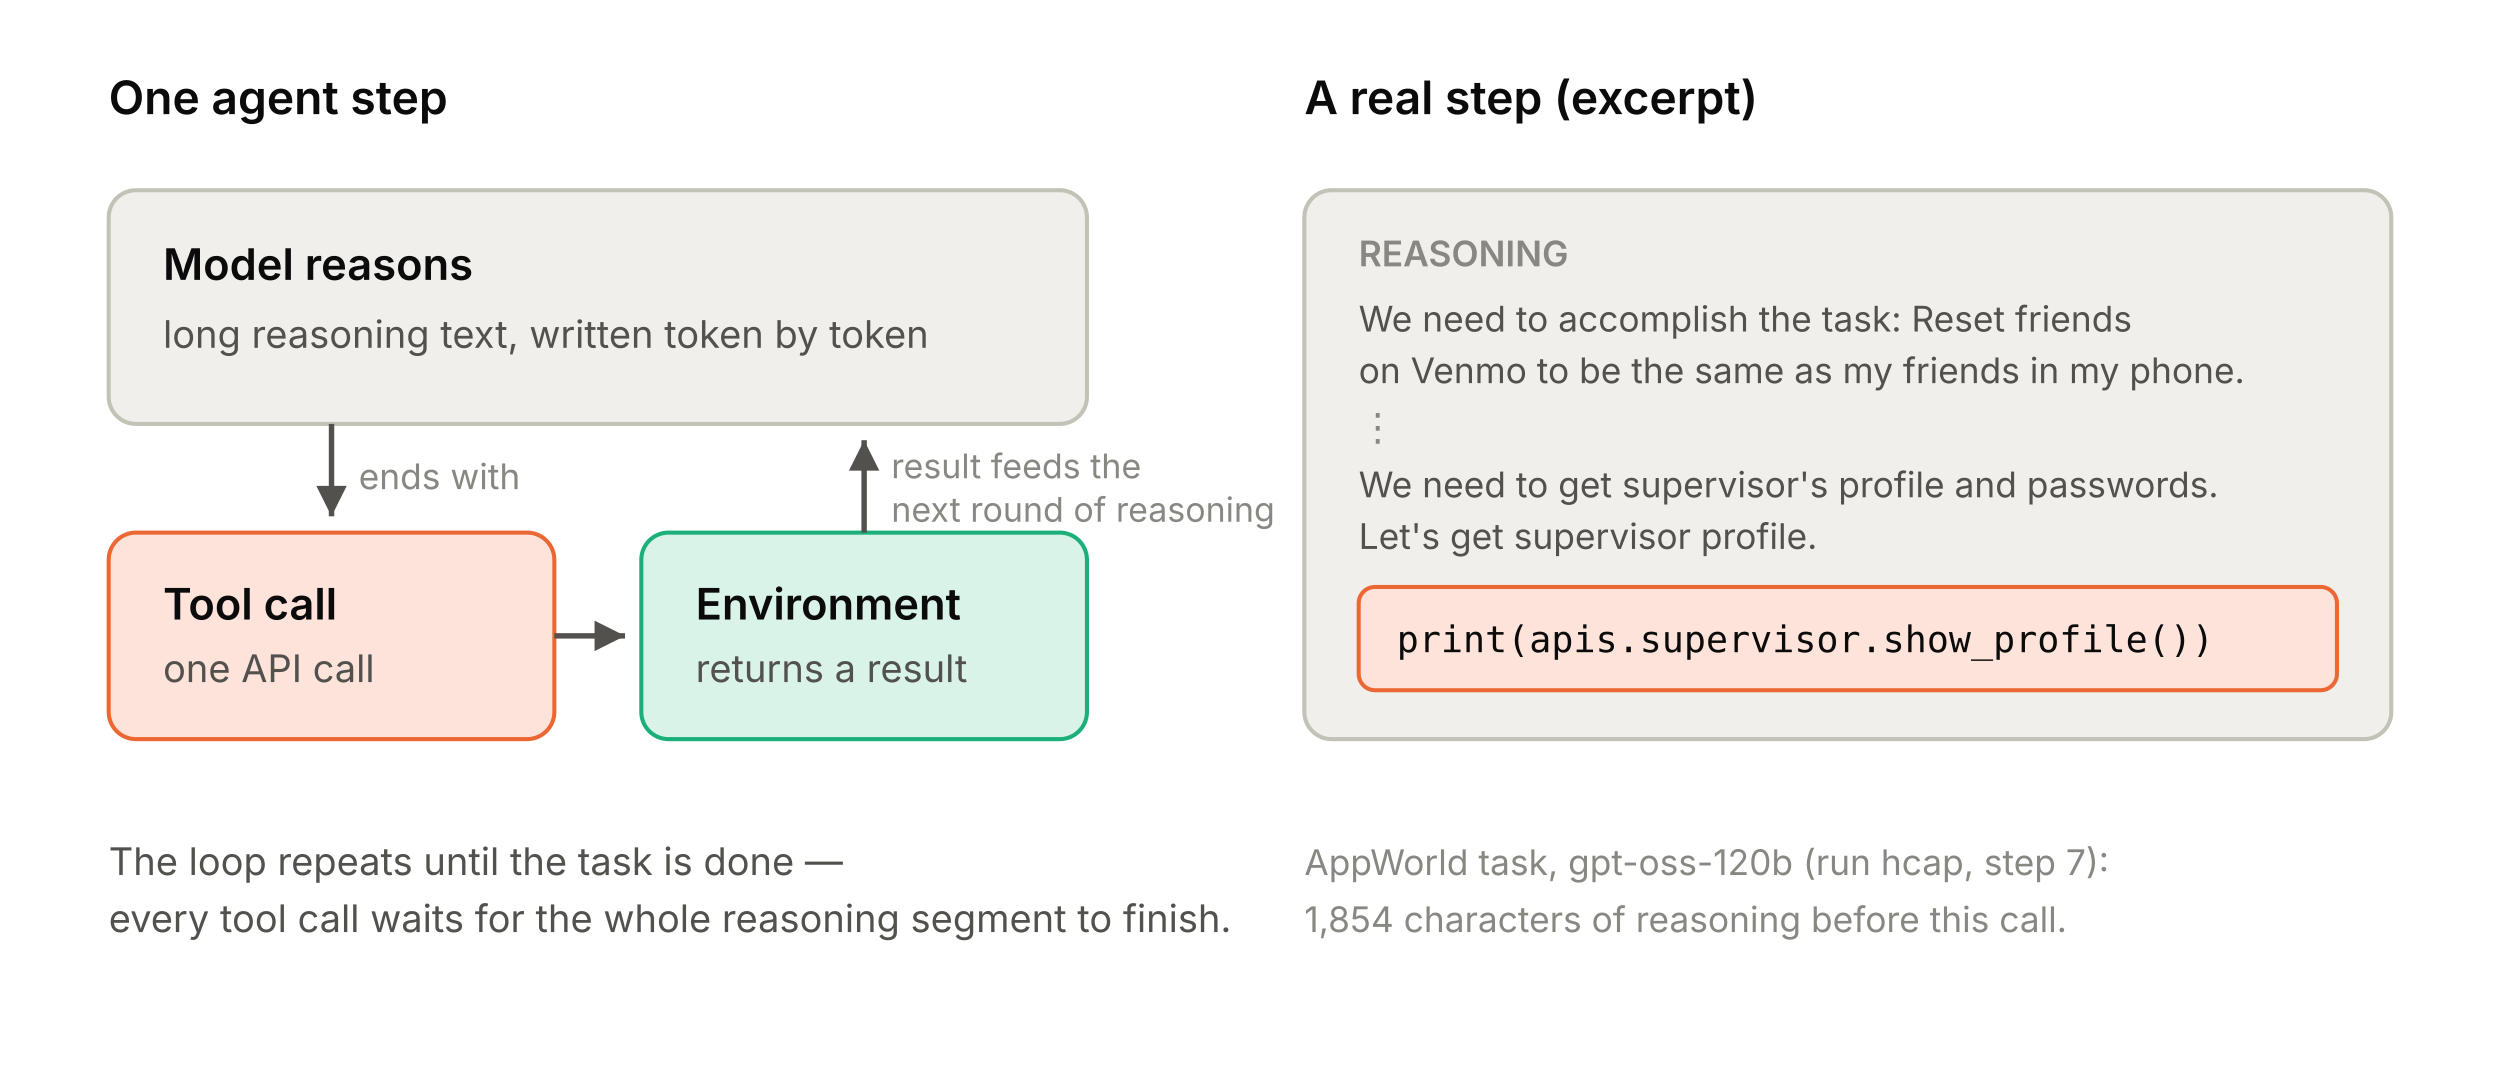
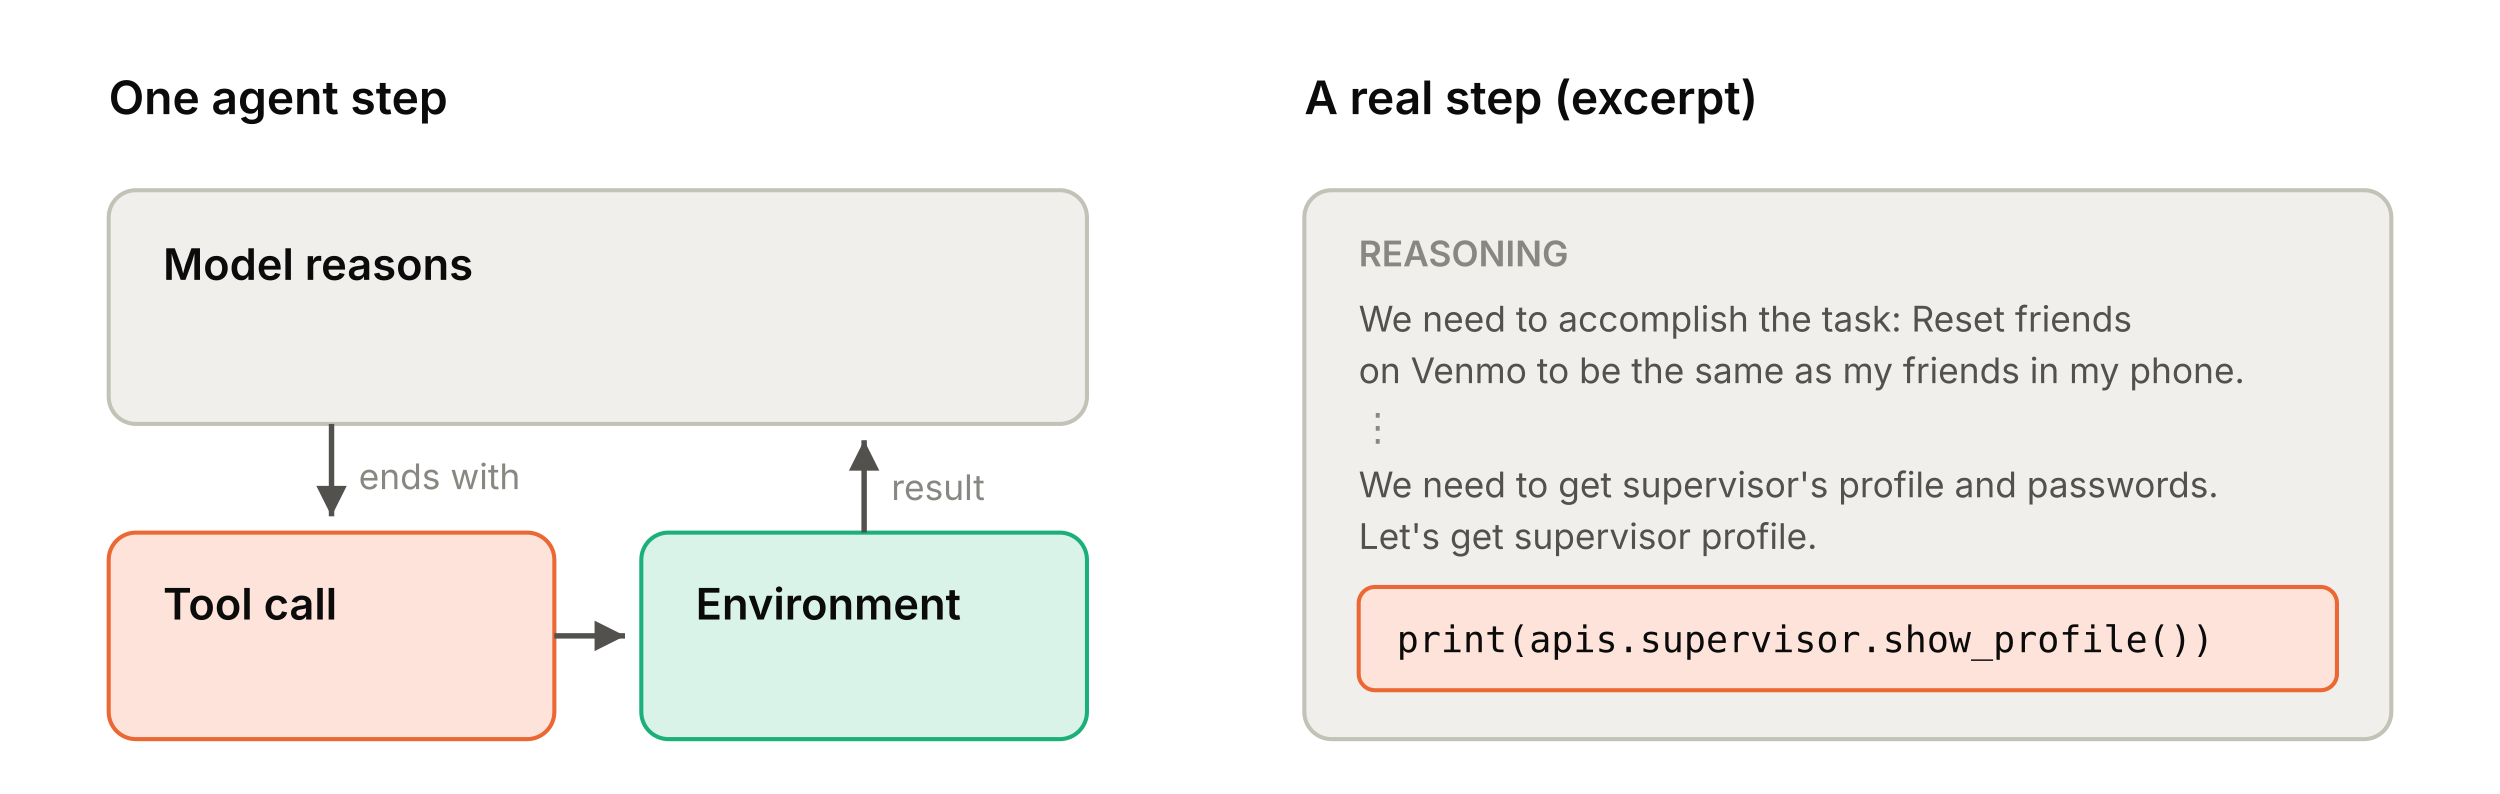
- <svg xmlns="http://www.w3.org/2000/svg" viewBox="0 0 920 400" font-family="system-ui, -apple-system, 'Segoe UI', sans-serif">
+ <svg xmlns="http://www.w3.org/2000/svg" viewBox="0 0 920 292" font-family="system-ui, -apple-system, 'Segoe UI', sans-serif">
  <defs>
    <marker id="arr" viewBox="0 0 10 10" refX="8" refY="5" markerWidth="7" markerHeight="7" orient="auto-start-reverse">
      <path d="M 0 1 L 8 5 L 0 9 z" fill="#52514e" />
    </marker>
  </defs>
  <text x="40" y="42" font-size="17" font-weight="600" fill="#0b0b0b">One agent step</text>
  <rect x="40" y="70" width="360" height="86" rx="10" fill="#f0efec" stroke="#c3c2b7" stroke-width="1.5" />
  <text x="60" y="103" font-size="16" font-weight="600" fill="#0b0b0b">Model reasons</text>
-   <text x="60" y="128" font-size="14" fill="#52514e">long reasoning text, written token by token</text>
  <rect x="40" y="196" width="164" height="76" rx="10" fill="#fde3d9" stroke="#eb6834" stroke-width="1.5" />
  <text x="60" y="228" font-size="16" font-weight="600" fill="#0b0b0b">Tool call</text>
-   <text x="60" y="251" font-size="14" fill="#52514e">one API call</text>
  <rect x="236" y="196" width="164" height="76" rx="10" fill="#d9f3e9" stroke="#1baf7a" stroke-width="1.5" />
  <text x="256" y="228" font-size="16" font-weight="600" fill="#0b0b0b">Environment</text>
-   <text x="256" y="251" font-size="14" fill="#52514e">returns a result</text>
  <path d="M 122 156 L 122 190" fill="none" stroke="#52514e" stroke-width="2" marker-end="url(#arr)" />
  <text x="132" y="180" font-size="13" fill="#898781">ends with</text>
  <path d="M 204 234 L 230 234" fill="none" stroke="#52514e" stroke-width="2" marker-end="url(#arr)" />
  <path d="M 318 196 L 318 162" fill="none" stroke="#52514e" stroke-width="2" marker-end="url(#arr)" />
-   <text x="328" y="176" font-size="12.5" fill="#898781">result feeds the</text>
-   <text x="328" y="192" font-size="12.5" fill="#898781">next round of reasoning</text>
-   <text x="40" y="322" font-size="14" fill="#52514e">The loop repeats until the task is done —</text>
-   <text x="40" y="343" font-size="14" fill="#52514e">every tool call waits for the whole reasoning segment to finish.</text>
+   <text x="328" y="184" font-size="13" fill="#898781">result</text>
  <text x="480" y="42" font-size="17" font-weight="600" fill="#0b0b0b">A real step (excerpt)</text>
  <rect x="480" y="70" width="400" height="202" rx="10" fill="#f0efec" stroke="#c3c2b7" stroke-width="1.5" />
  <text x="500" y="98" font-size="13" font-weight="600" fill="#898781">REASONING</text>
  <text x="500" y="122" font-size="13" fill="#52514e">We need to accomplish the task: Reset friends</text>
  <text x="500" y="141" font-size="13" fill="#52514e">on Venmo to be the same as my friends in my phone.</text>
  <text x="500" y="162" font-size="14" fill="#898781">⋮</text>
  <text x="500" y="183" font-size="13" fill="#52514e">We need to get supervisor's profile and passwords.</text>
  <text x="500" y="202" font-size="13" fill="#52514e">Let's get supervisor profile.</text>
  <rect x="500" y="216" width="360" height="38" rx="6" fill="#fde3d9" stroke="#eb6834" stroke-width="1.5" />
  <text x="514" y="240" font-size="13.5" font-family="ui-monospace, 'SF Mono', Consolas, monospace" fill="#0b0b0b">print(apis.supervisor.show_profile())</text>
-   <text x="480" y="322" font-size="13" fill="#898781">AppWorld task, gpt-oss-120b (run hcap, step 7):</text>
-   <text x="480" y="343" font-size="13" fill="#898781">1,854 characters of reasoning before this call.</text>
</svg>
